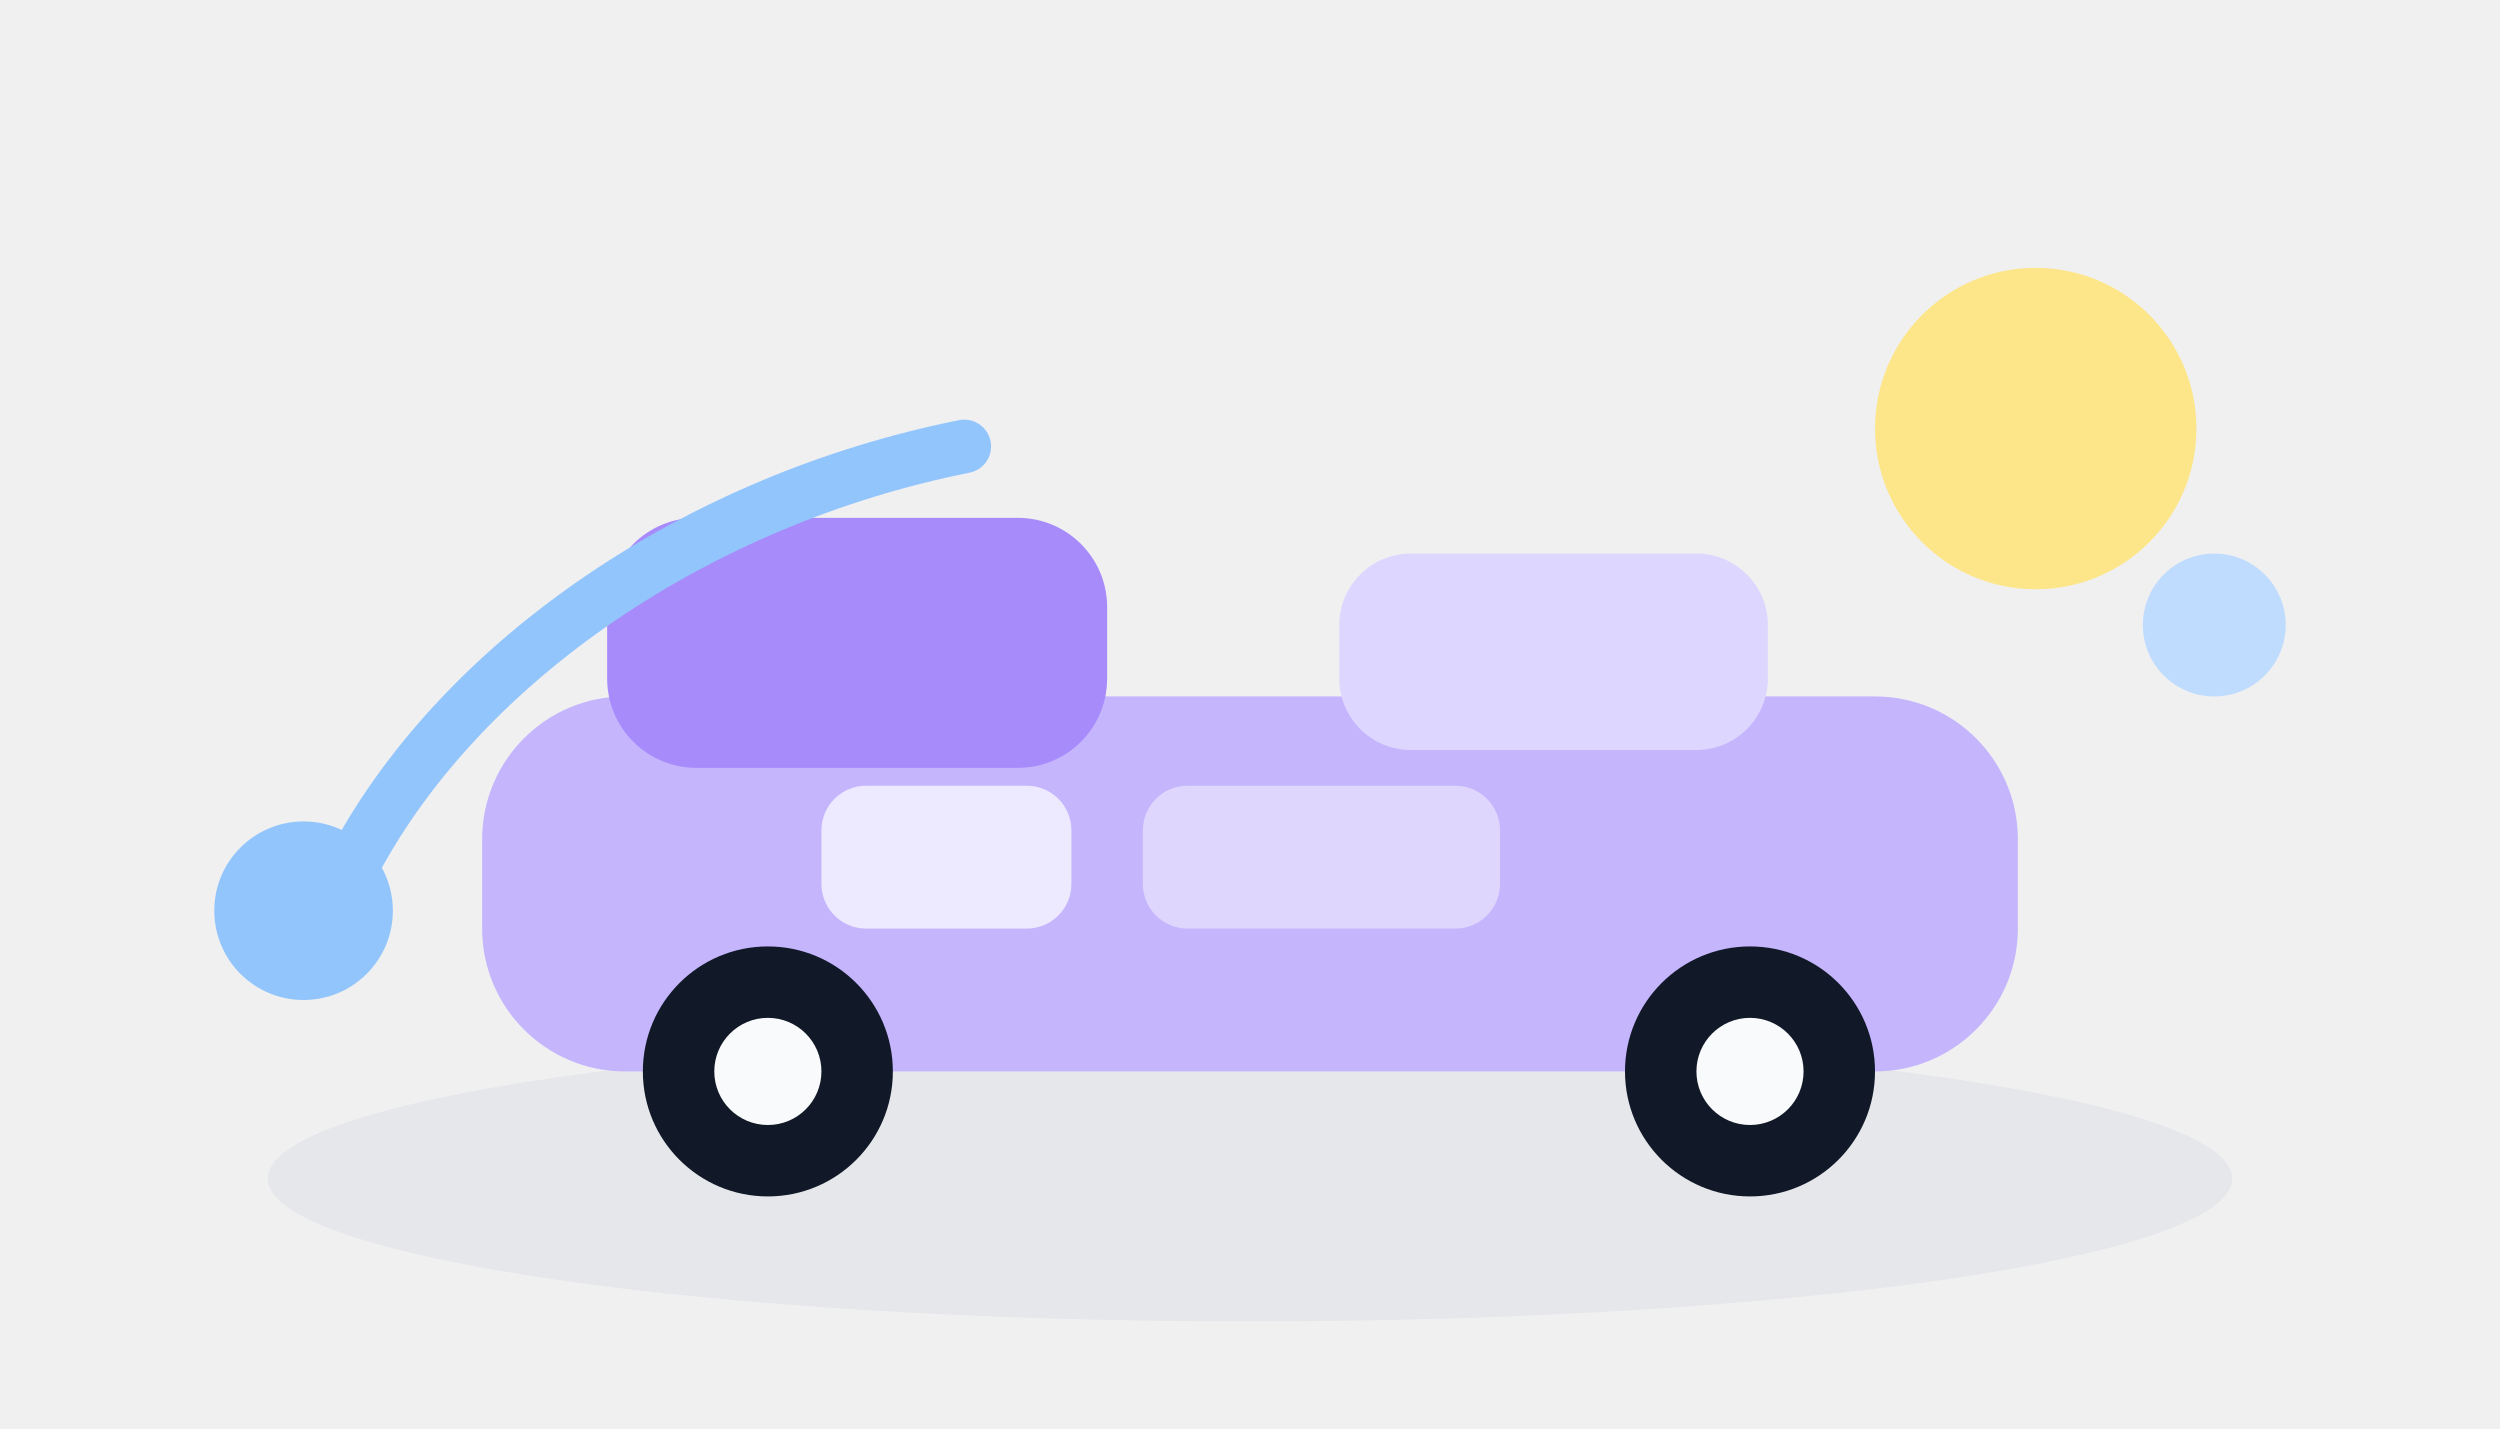
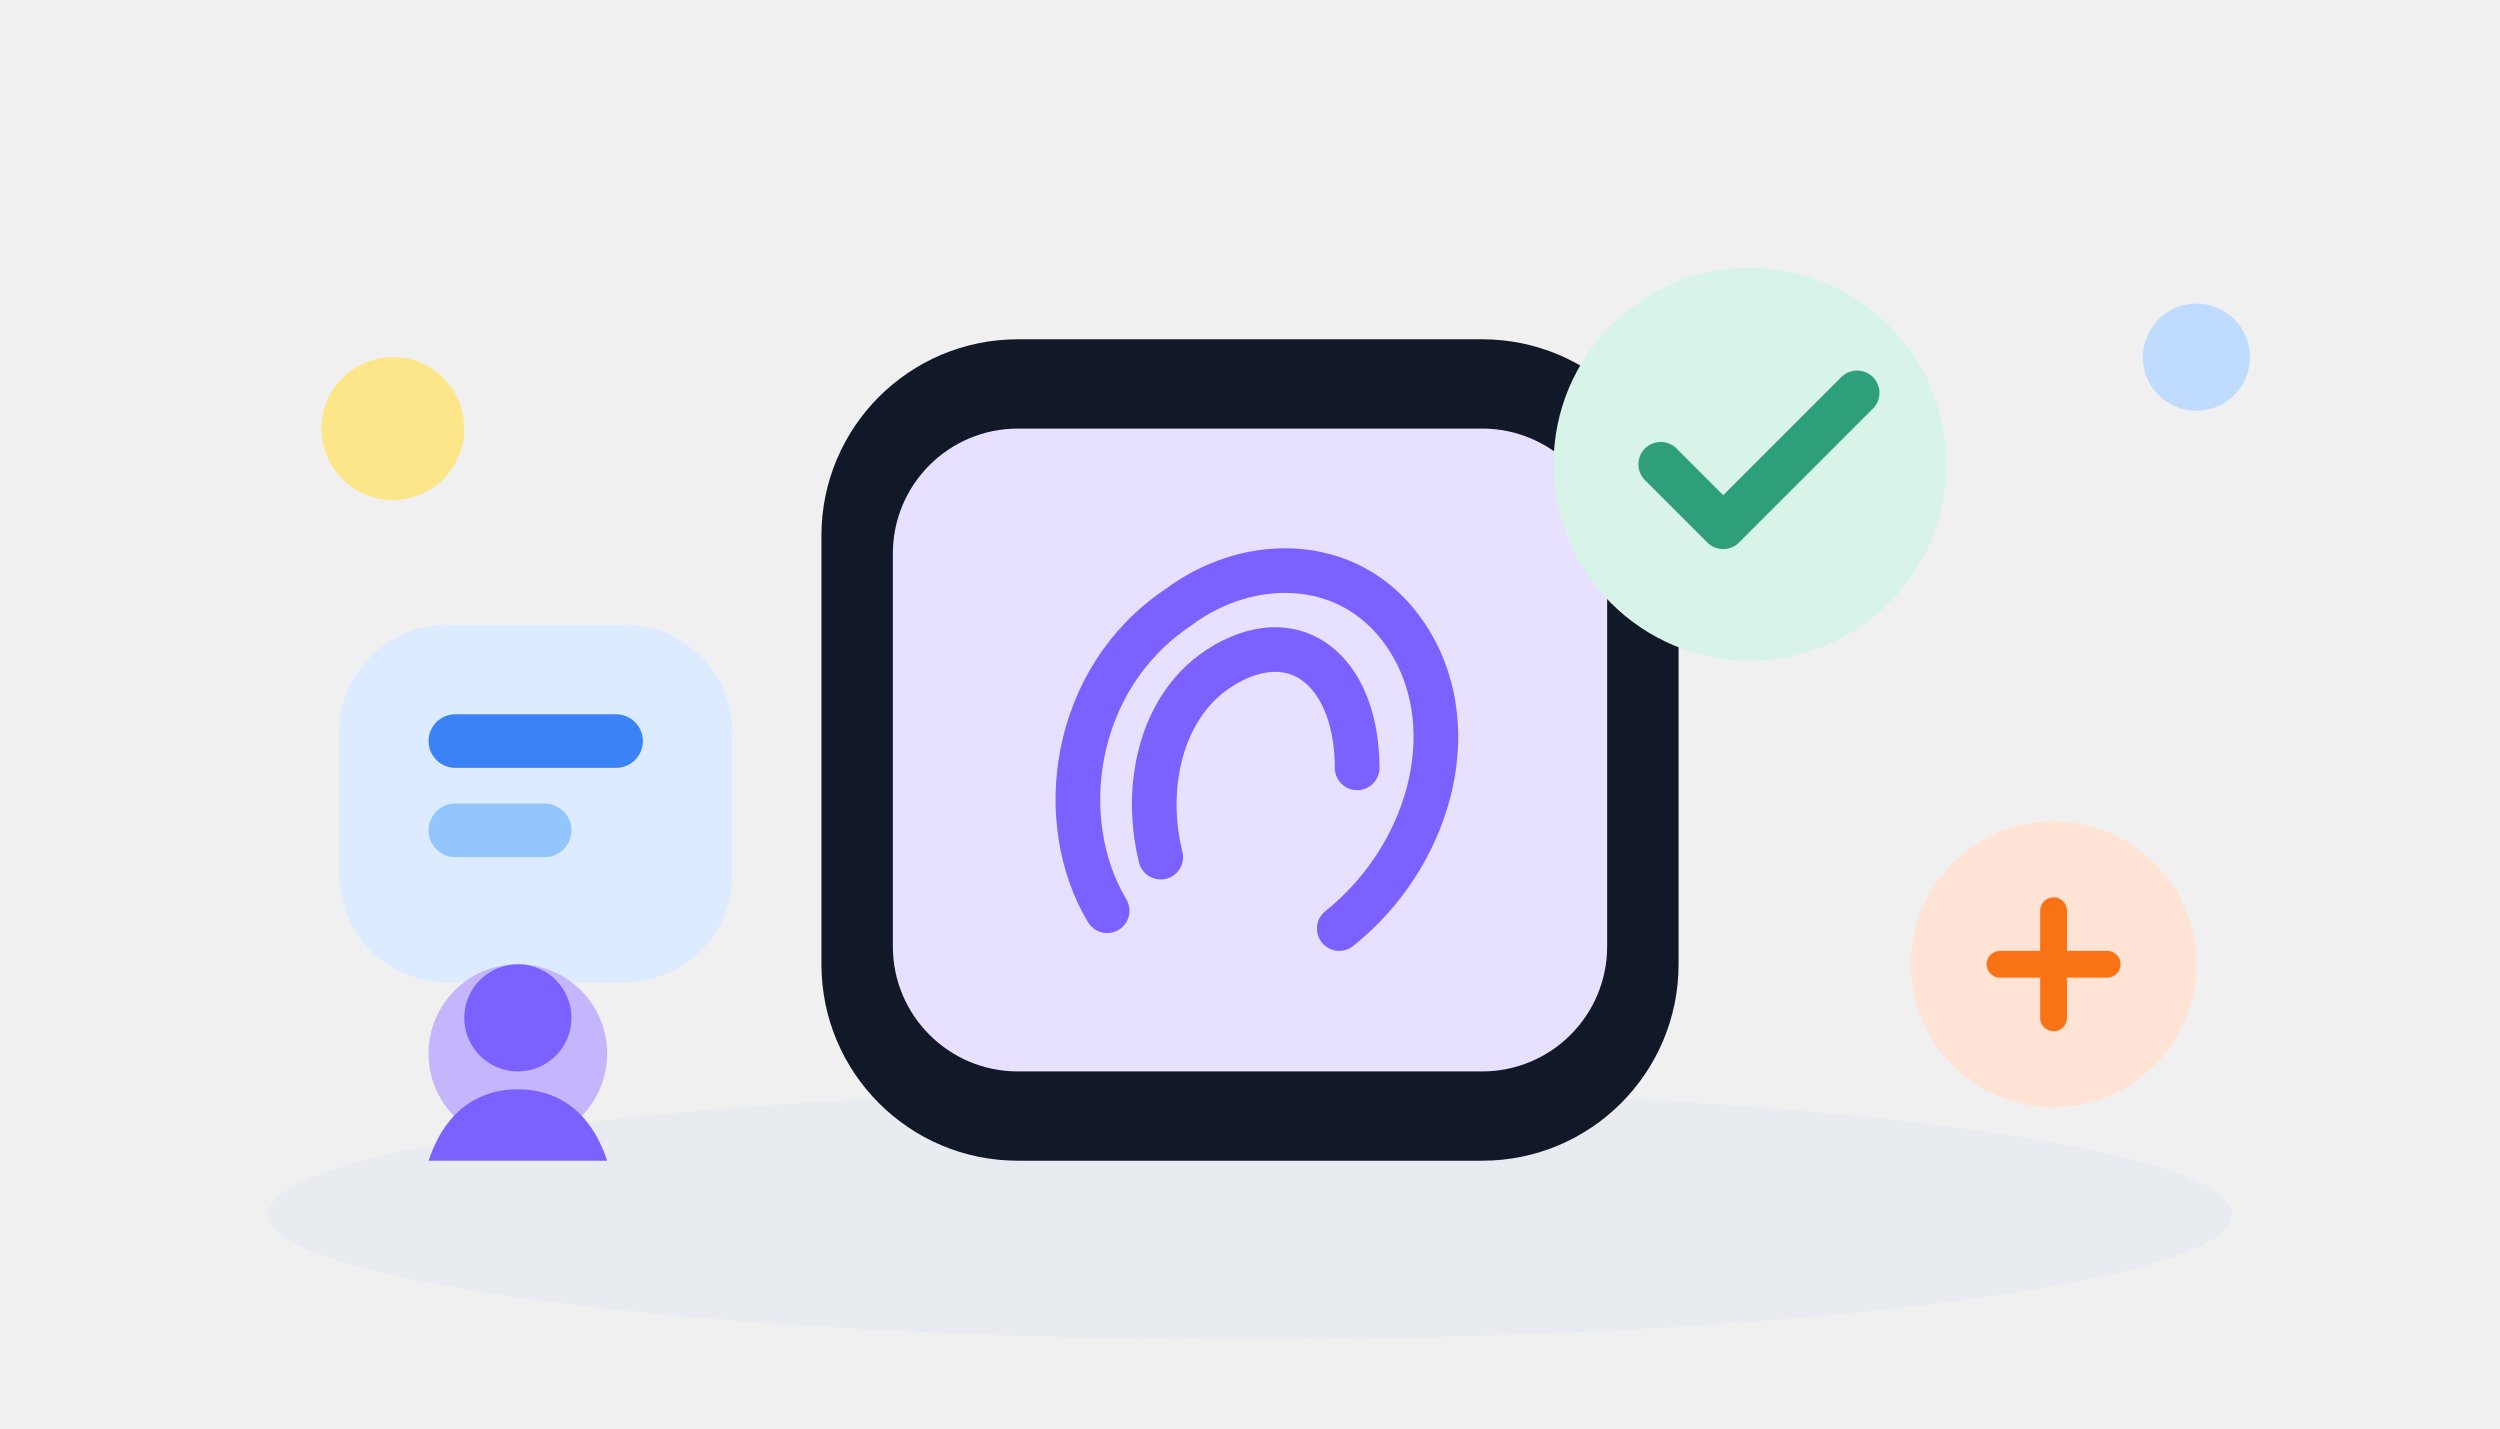
<svg xmlns="http://www.w3.org/2000/svg" width="280" height="160" viewBox="0 0 280 160" fill="none">
-   <ellipse cx="140" cy="132" rx="110" ry="16" fill="#E5E7EB" />
-   <rect x="54" y="78" width="172" height="42" rx="16" fill="#C4B5FD" />
-   <rect x="68" y="58" width="56" height="28" rx="10" fill="#A78BFA" />
-   <rect x="150" y="62" width="48" height="22" rx="8" fill="#DDD6FE" />
-   <circle cx="86" cy="120" r="14" fill="#111827" />
-   <circle cx="86" cy="120" r="6" fill="#F9FAFB" />
-   <circle cx="196" cy="120" r="14" fill="#111827" />
-   <circle cx="196" cy="120" r="6" fill="#F9FAFB" />
-   <rect x="92" y="88" width="28" height="16" rx="5" fill="#FFFFFF" fill-opacity="0.7" />
-   <rect x="128" y="88" width="40" height="16" rx="5" fill="#FFFFFF" fill-opacity="0.45" />
-   <path d="M40 96C52 74 78 56 108 50" stroke="#93C5FD" stroke-width="6" stroke-linecap="round" />
-   <circle cx="34" cy="102" r="10" fill="#93C5FD" />
-   <circle cx="228" cy="48" r="18" fill="#FDE68A" />
-   <circle cx="248" cy="70" r="8" fill="#BFDBFE" />
+   <ellipse cx="140" cy="136" rx="110" ry="14" fill="#E8ECF1" />
+   <rect x="92" y="38" width="96" height="92" rx="22" fill="#111827" />
+   <rect x="100" y="48" width="80" height="72" rx="14" fill="#E8E0FF" />
+   <path d="M124 102C118 92 120 76 132 68C140 62 152 62 158 72C164 82 160 96 150 104" stroke="#7B61FF" stroke-width="5" stroke-linecap="round" />
+   <path d="M130 96C128 88 130 78 138 74C146 70 152 76 152 86" stroke="#7B61FF" stroke-width="5" stroke-linecap="round" />
+   <circle cx="196" cy="52" r="22" fill="#D8F3E8" />
+   <path d="M186 52L193 59L208 44" stroke="#2F9E7A" stroke-width="5" stroke-linecap="round" stroke-linejoin="round" />
+   <rect x="38" y="70" width="44" height="40" rx="12" fill="#DCEBFF" />
+   <rect x="48" y="80" width="24" height="6" rx="3" fill="#3B82F6" />
+   <rect x="48" y="90" width="16" height="6" rx="3" fill="#93C5FD" />
+   <circle cx="58" cy="118" r="10" fill="#C4B5FD" />
+   <circle cx="58" cy="114" r="6" fill="#7B61FF" />
+   <path d="M48 130C50 124 54 122 58 122C62 122 66 124 68 130" fill="#7B61FF" />
+   <circle cx="230" cy="108" r="16" fill="#FFE4D6" />
+   <path d="M224 108H236" stroke="#F97316" stroke-width="3" stroke-linecap="round" />
+   <path d="M230 102V114" stroke="#F97316" stroke-width="3" stroke-linecap="round" />
+   <circle cx="44" cy="48" r="8" fill="#FDE68A" />
+   <circle cx="246" cy="40" r="6" fill="#BFDBFE" />
</svg>
